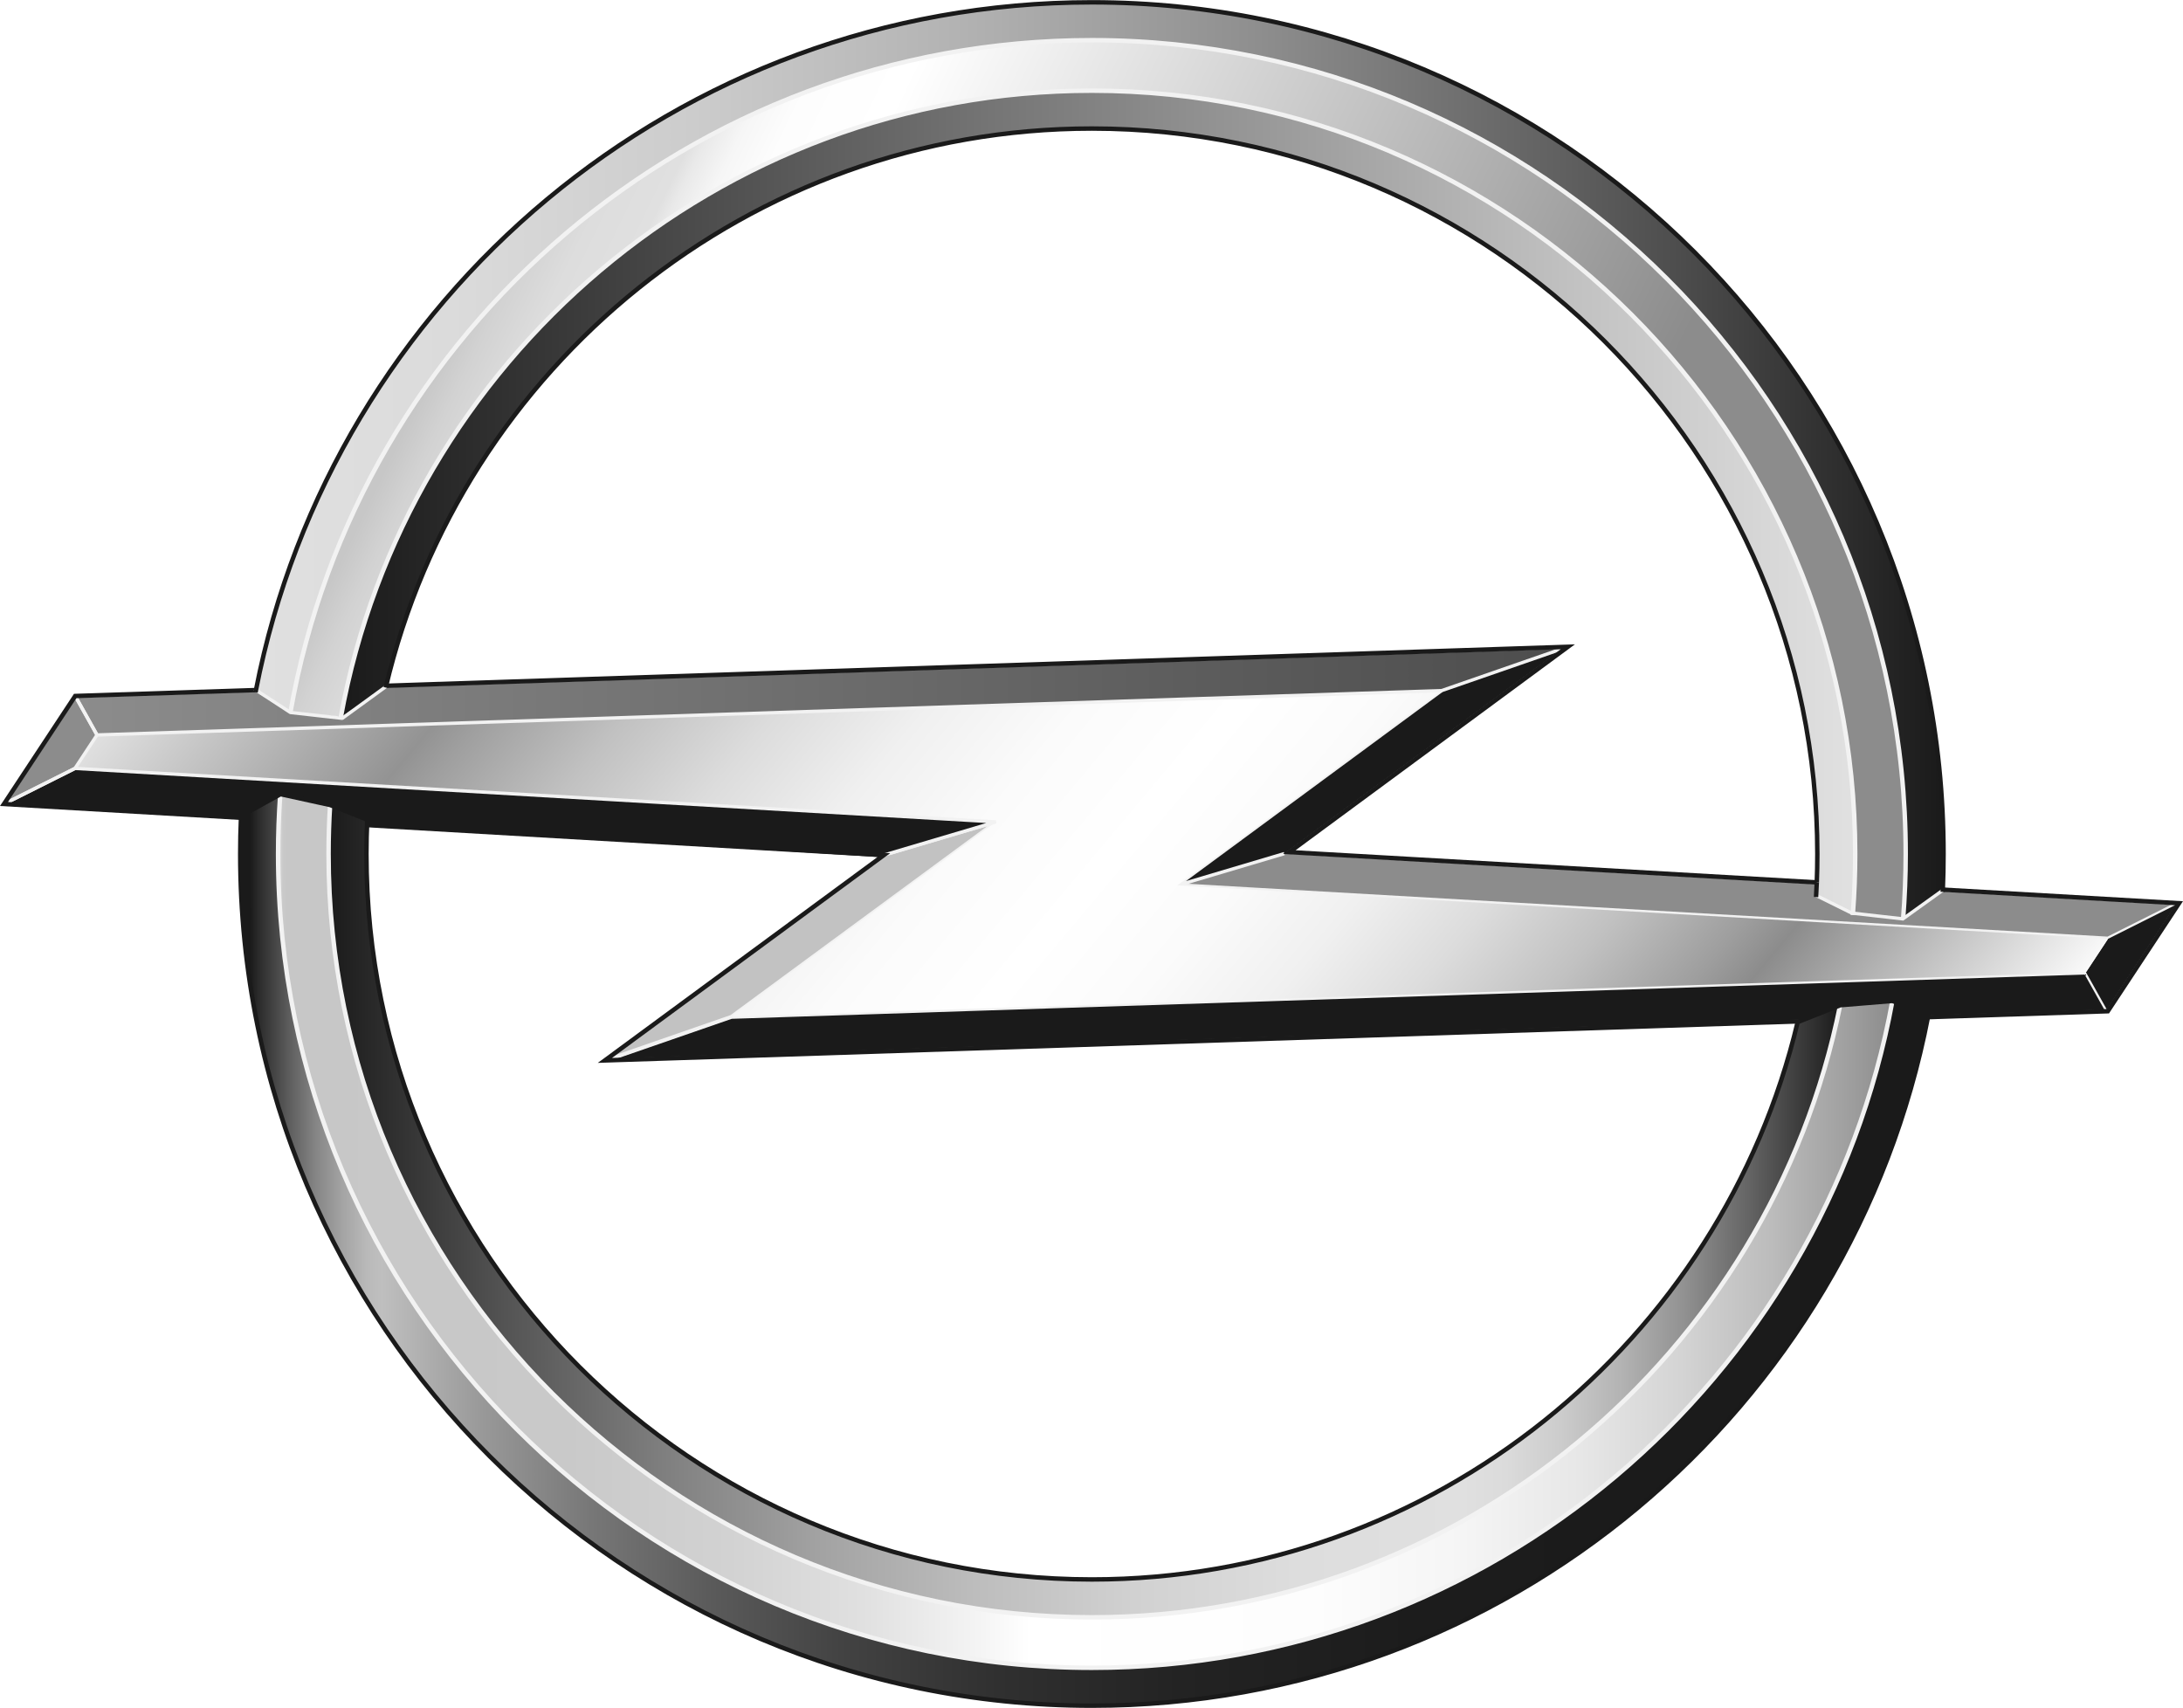
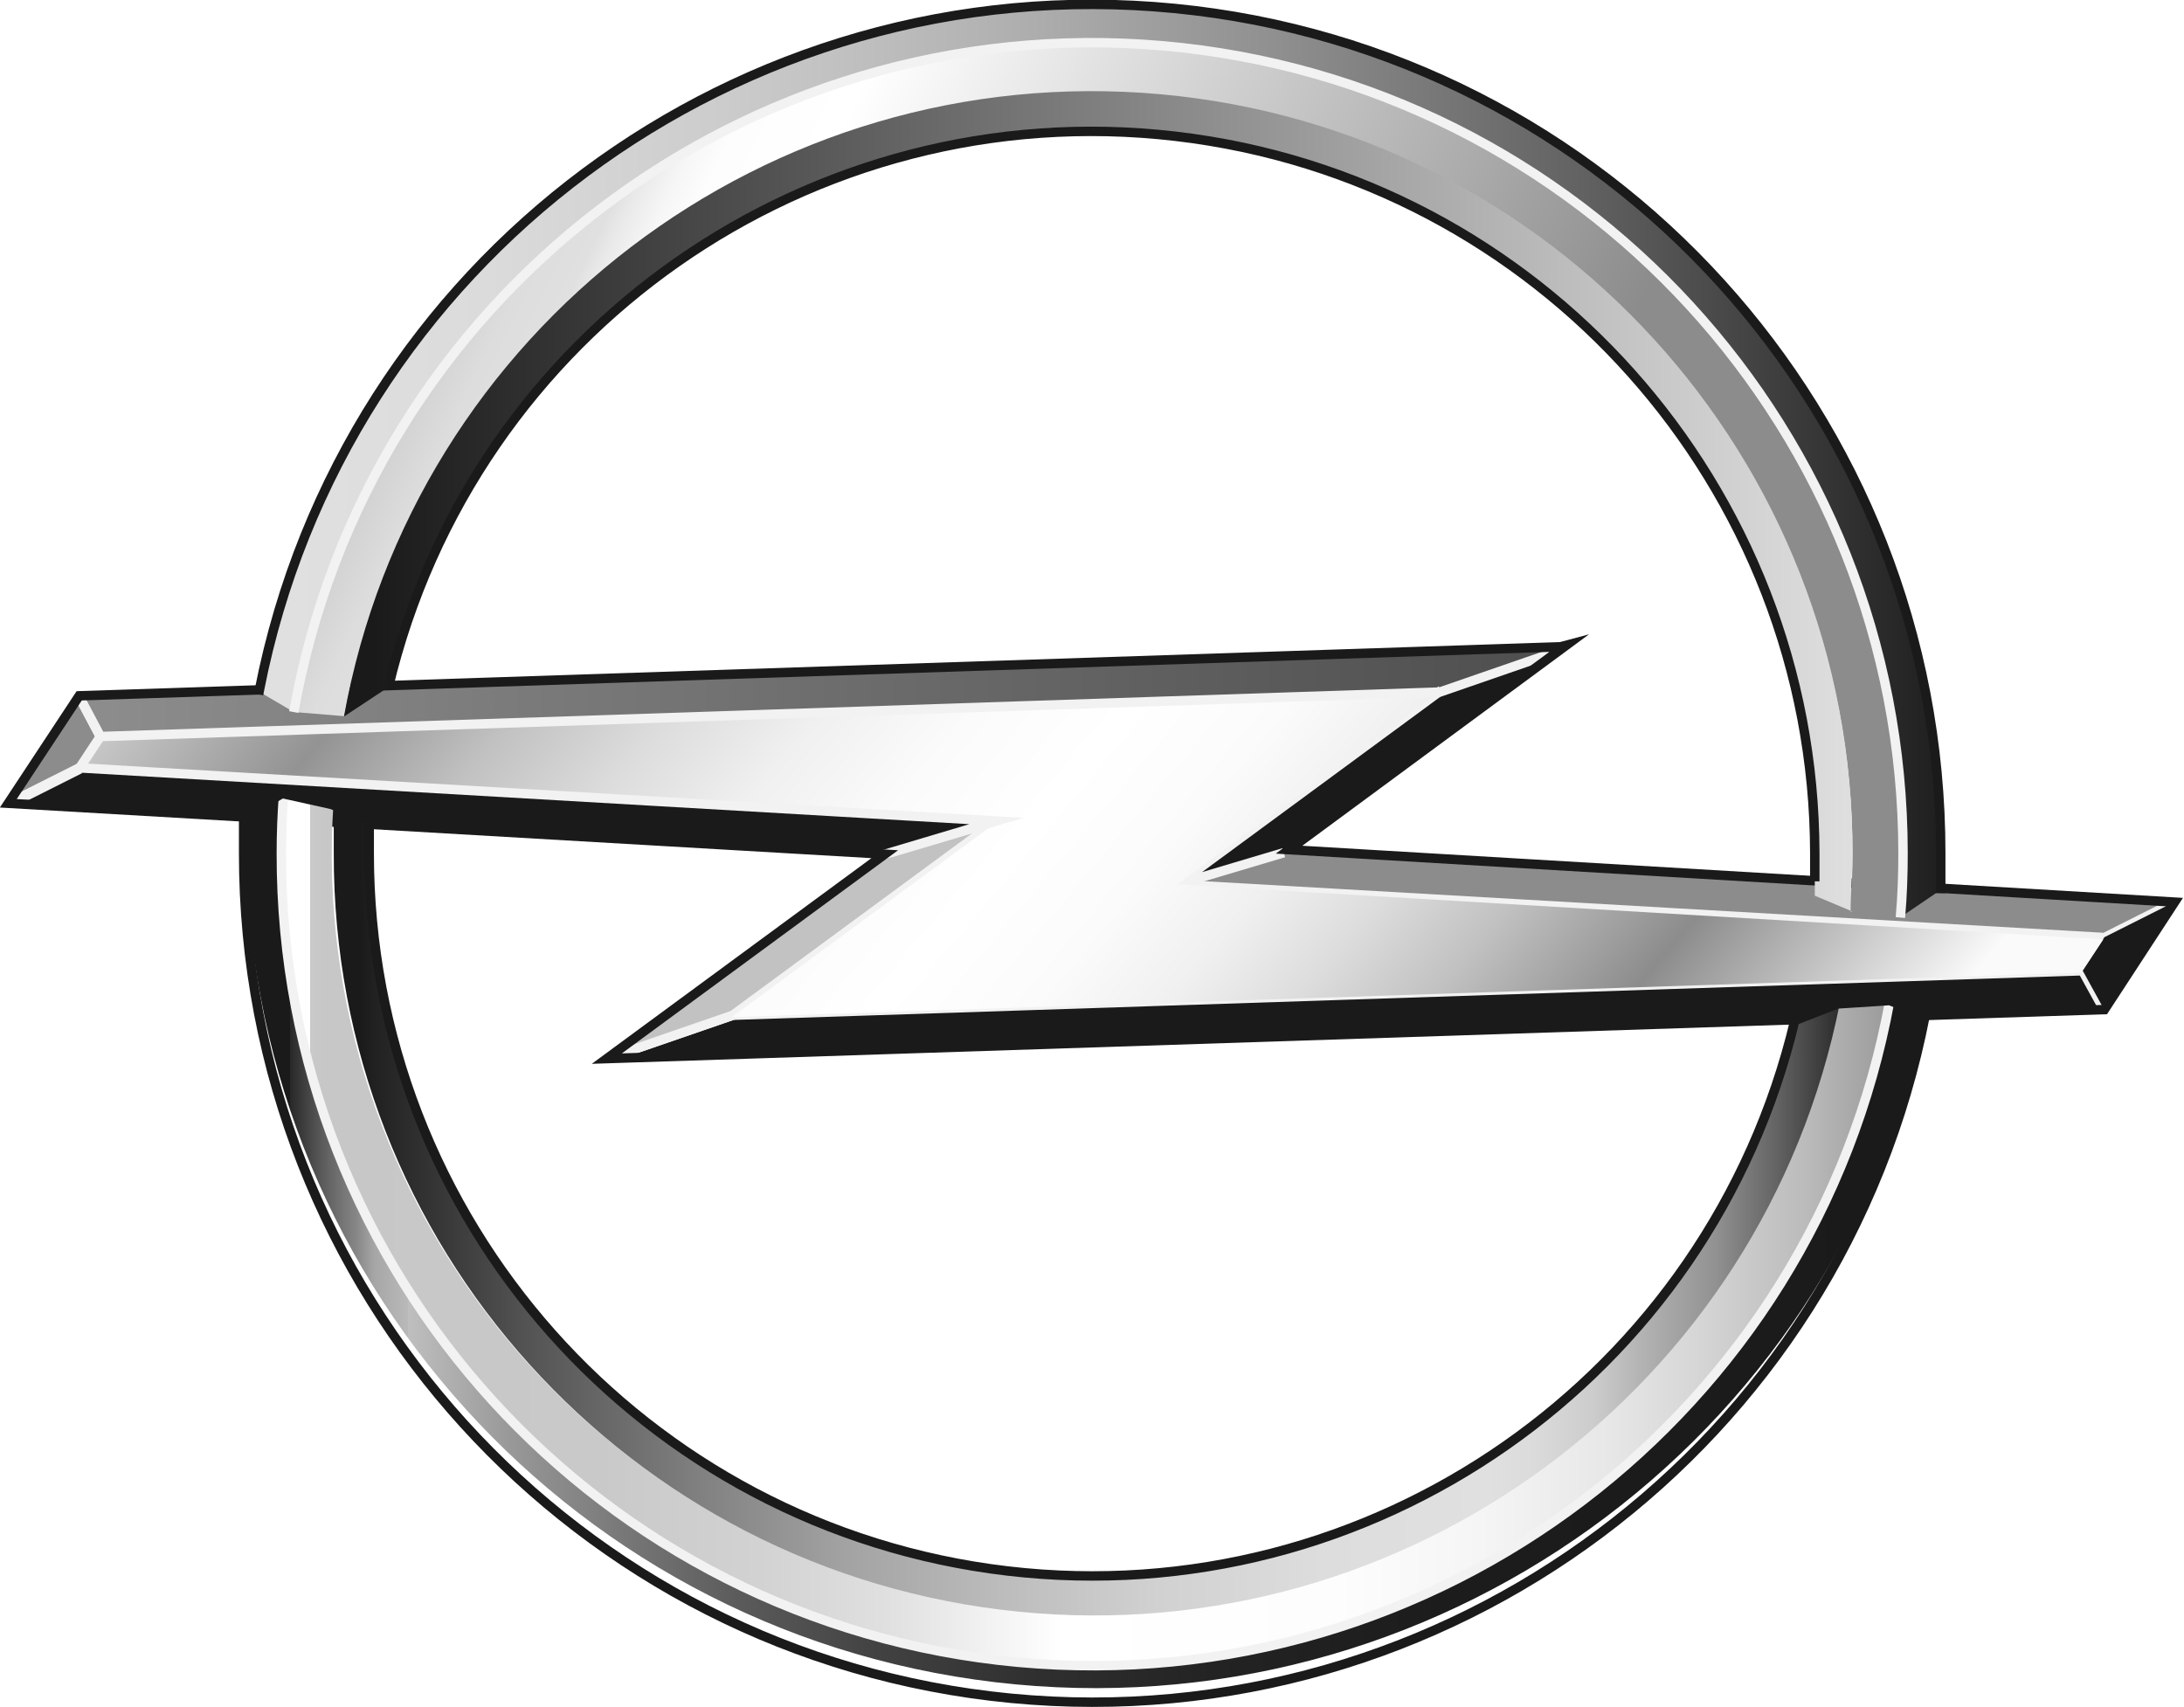
- <svg xmlns="http://www.w3.org/2000/svg" width="2500" height="1956" viewBox="0 0 284.503 222.571">
-   <path fill="#1a1a1a" d="M187.874 89.995l15.721-5.456-36.219 26.696-13.938 4.142z" />
-   <path fill="#8c8c8c" d="M283.567 117.909l-8.838 4.436-121.291-6.968 13.938-4.142z" />
-   <path fill="#1a1a1a" d="M274.573 131.547l-195 6.384 15.735-5.453 176.55-5.78z" />
-   <path fill="#8c8c8c" d="M79.573 137.931l15.735-5.453 34.48-25.377-13.943 4.134z" />
-   <path fill="#1a1a1a" d="M129.788 107.101l-13.943 4.134-114.91-6.674 8.834-4.431z" />
-   <path fill="#8c8c8c" d="M9.93 90.922l2.714 4.849-2.875 4.359-8.834 4.431z" />
-   <linearGradient id="a" gradientUnits="userSpaceOnUse" x1="9.93" y1="90.155" x2="203.595" y2="90.155">
-     <stop offset="0" stop-color="#8c8c8c" />
-     <stop offset="1" stop-color="#4d4d4d" />
-   </linearGradient>
-   <path fill="url(#a)" d="M9.93 90.922l2.714 4.849 175.23-5.776 15.721-5.456" />
-   <path fill="#1a1a1a" stroke="#f2f2f2" stroke-width=".435" d="M167.376 111.235l-13.938 4.142 34.436-25.382" />
-   <path fill="#8c8c8c" stroke="#f2f2f2" stroke-width=".58" d="M283.567 117.909l-8.838 4.436-121.291-6.968" />
-   <path fill="#1a1a1a" stroke="#f2f2f2" stroke-width=".58" d="M79.573 137.931l15.735-5.453 176.55-5.78 2.715 4.849" />
-   <path fill="#1a1a1a" d="M274.573 131.547l-2.715-4.849 2.871-4.353 8.838-4.436" />
-   <path fill="#c2c2c2" stroke="#f2f2f2" stroke-width=".435" d="M79.573 137.931l15.735-5.453 34.48-25.377-13.943 4.134" />
-   <linearGradient id="b" gradientUnits="userSpaceOnUse" x1="58.578" y1="41.029" x2="225.92" y2="181.445">
-     <stop offset="0" stop-color="#e0e0e0" />
-     <stop offset=".15" stop-color="#939393" />
-     <stop offset=".17" stop-color="#9f9f9f" />
-     <stop offset=".235" stop-color="#c1c1c1" />
-     <stop offset=".302" stop-color="#dcdcdc" />
-     <stop offset=".37" stop-color="#f0f0f0" />
-     <stop offset=".439" stop-color="#fbfbfb" />
-     <stop offset=".511" stop-color="#fff" />
-     <stop offset=".576" stop-color="#fbfbfb" />
-     <stop offset=".639" stop-color="#f0f0f0" />
-     <stop offset=".701" stop-color="#dcdcdc" />
-     <stop offset=".763" stop-color="#c1c1c1" />
-     <stop offset=".824" stop-color="#9e9e9e" />
-     <stop offset=".85" stop-color="#8c8c8c" />
-     <stop offset="1" stop-color="#fafafa" />
-   </linearGradient>
-   <path d="M12.644 95.771l-2.875 4.359 120.019 6.971-34.479 25.377 176.55-5.78 2.871-4.354-121.292-6.967 34.437-25.383-175.231 5.777z" fill="url(#b)" />
-   <path fill="#1a1a1a" stroke="#f2f2f2" stroke-width=".435" d="M.935 104.561l8.834-4.431 120.019 6.971-15.418 4.569" />
-   <path fill="none" stroke="#f2f2f2" stroke-width=".435" d="M9.93 90.922l2.714 4.849-2.875 4.359-8.834 4.431" />
-   <path fill="none" stroke="#f2f2f2" stroke-width=".435" d="M9.93 90.922l2.714 4.849 175.23-5.776 15.721-5.456" />
-   <path d="M203.588 84.306L9.802 90.694.519 104.769l114.67 6.66-36.357 26.759 195.868-6.412 9.283-14.076-115.951-6.66 36.303-26.758-.747.024z" fill="none" stroke="#1a1a1a" stroke-width=".58" />
-   <linearGradient id="c" gradientUnits="userSpaceOnUse" x1="31.299" y1="162.886" x2="251.314" y2="162.886">
-     <stop offset=".006" stop-color="#1a1a1a" />
-     <stop offset=".01" stop-color="#282828" />
-     <stop offset=".029" stop-color="#5d5d5d" />
-     <stop offset=".046" stop-color="#888" />
-     <stop offset=".062" stop-color="#a6a6a6" />
-     <stop offset=".075" stop-color="#b9b9b9" />
-     <stop offset=".084" stop-color="#bfbfbf" />
-     <stop offset=".143" stop-color="#999" />
-     <stop offset=".208" stop-color="#777" />
-     <stop offset=".28" stop-color="#5a5a5a" />
-     <stop offset=".359" stop-color="#424242" />
-     <stop offset=".449" stop-color="#303030" />
-     <stop offset=".556" stop-color="#232323" />
-     <stop offset=".696" stop-color="#1c1c1c" />
-     <stop offset="1" stop-color="#1a1a1a" />
-   </linearGradient>
-   <path d="M246.61 130.427c-2.796 15.38-9.045 30.367-18.928 43.777-34.693 47.079-101.221 57.155-148.3 22.462-30.389-22.395-45.36-58.053-42.826-93.182l-5.151 2.845c-1.562 35.706 14.116 71.514 45.049 94.309 49.35 36.366 118.836 25.842 155.201-23.507 10.141-13.761 16.635-29.087 19.658-44.823l-4.703-1.881z" fill="url(#c)" />
-   <linearGradient id="d" gradientUnits="userSpaceOnUse" x1="33.31" y1="60.012" x2="253.305" y2="60.012">
-     <stop offset="0" stop-color="#e0e0e0" />
-     <stop offset=".116" stop-color="#dbdbdb" />
-     <stop offset=".26" stop-color="#ccc" />
-     <stop offset=".42" stop-color="#b2b2b2" />
-     <stop offset=".59" stop-color="#8f8f8f" />
-     <stop offset=".767" stop-color="#626262" />
-     <stop offset=".843" stop-color="#4d4d4d" />
-     <stop offset="1" stop-color="#1a1a1a" />
-   </linearGradient>
-   <path d="M253.202 116.165c1.537-35.68-14.143-71.454-45.055-94.233C158.8-14.435 89.314-3.911 52.948 45.438 42.831 59.167 36.343 74.453 33.311 90.151l4.555 2.703c2.732-15.629 9.021-30.872 19.056-44.488C91.614 1.287 158.142-8.79 205.22 25.904c30.578 22.534 45.547 58.497 42.777 93.837l5.205-3.576z" fill="url(#d)" />
-   <linearGradient id="e" gradientUnits="userSpaceOnUse" x1="36.25" y1="160.464" x2="246.585" y2="160.464">
-     <stop offset="0" stop-color="#fff" />
-     <stop offset="0" stop-color="#ececec" />
-     <stop offset=".001" stop-color="#dbdbdb" />
-     <stop offset=".002" stop-color="#d0d0d0" />
-     <stop offset=".003" stop-color="#c9c9c9" />
-     <stop offset=".006" stop-color="#c7c7c7" />
-     <stop offset=".179" stop-color="#c9c9c9" />
-     <stop offset=".28" stop-color="#d2d2d2" />
-     <stop offset=".362" stop-color="#e0e0e0" />
-     <stop offset=".434" stop-color="#f4f4f4" />
-     <stop offset=".466" stop-color="#fff" />
-     <stop offset=".642" stop-color="#fdfdfd" />
-     <stop offset=".734" stop-color="#f5f5f5" />
-     <stop offset=".807" stop-color="#e7e7e7" />
-     <stop offset=".869" stop-color="#d4d4d4" />
-     <stop offset=".925" stop-color="#bcbcbc" />
-     <stop offset=".976" stop-color="#9d9d9d" />
-     <stop offset="1" stop-color="#8c8c8c" />
-   </linearGradient>
-   <path d="M239.77 130.999c-5.978 29.383-25.089 55.76-54.095 69.812-49.363 23.917-108.982 3.213-132.899-46.151-7.766-16.028-10.827-33.138-9.73-49.755l-6.503-1.314c-1.34 17.996 1.893 36.562 10.312 53.938 25.499 52.63 89.061 74.704 141.69 49.204 31.547-15.283 52.115-44.242 58.041-76.326l-6.816.592z" fill="url(#e)" />
-   <linearGradient id="f" gradientUnits="userSpaceOnUse" x1="63.698" y1="30.375" x2="248.03" y2="119.682">
-     <stop offset=".006" stop-color="#c7c7c7" />
-     <stop offset=".025" stop-color="#d2d2d2" />
-     <stop offset=".055" stop-color="#ddd" />
-     <stop offset=".09" stop-color="#e0e0e0" />
-     <stop offset=".098" stop-color="#e9e9e9" />
-     <stop offset=".117" stop-color="#f6f6f6" />
-     <stop offset=".142" stop-color="#fdfdfd" />
-     <stop offset=".197" stop-color="#fff" />
-     <stop offset=".714" stop-color="#8c8c8c" />
-     <stop offset="1" stop-color="#8c8c8c" />
-   </linearGradient>
-   <path d="M248.003 119.738c1.488-18.231-1.717-37.077-10.254-54.696-25.498-52.63-89.061-74.703-141.691-49.204C64.287 31.23 43.652 60.494 37.895 92.851l6.588.532c5.55-30.105 24.845-57.282 54.444-71.623 49.366-23.917 108.984-3.213 132.9 46.151 7.965 16.438 10.98 34.014 9.639 51.03l6.537.797z" fill="url(#f)" />
-   <linearGradient id="g" gradientUnits="userSpaceOnUse" x1="241.781" y1="65.379" x2="44.429" y2="65.379">
-     <stop offset="0" stop-color="#e0e0e0" />
-     <stop offset=".001" stop-color="#e0e0e0" />
-     <stop offset=".006" stop-color="#e0e0e0" />
-     <stop offset=".183" stop-color="#c2c2c2" />
-     <stop offset=".57" stop-color="#757575" />
-     <stop offset="1" stop-color="#1a1a1a" />
-   </linearGradient>
-   <path d="M241.489 118.952c.193-2.53.292-5.087.292-7.667 0-54.853-44.626-99.479-99.48-99.479-48.755 0-89.431 35.256-97.872 81.613l5.839-3.826c9.83-41.711 47.363-72.852 92.033-72.852 52.132 0 94.545 42.413 94.545 94.544a96.5 96.5 0 0 1-.163 5.582l4.806 2.085z" fill="url(#g)" />
-   <linearGradient id="h" gradientUnits="userSpaceOnUse" x1="239.825" y1="157.83" x2="42.822" y2="157.83">
-     <stop offset="0" stop-color="#1a1a1a" />
-     <stop offset=".017" stop-color="#303030" />
-     <stop offset=".061" stop-color="#656565" />
-     <stop offset=".104" stop-color="#929292" />
-     <stop offset=".146" stop-color="#b4b4b4" />
-     <stop offset=".185" stop-color="#ccc" />
-     <stop offset=".221" stop-color="#dbdbdb" />
-     <stop offset=".25" stop-color="#e0e0e0" />
-     <stop offset=".36" stop-color="#ddd" />
-     <stop offset=".467" stop-color="#d1d1d1" />
-     <stop offset=".572" stop-color="#bdbdbd" />
-     <stop offset=".677" stop-color="#a2a2a2" />
-     <stop offset=".781" stop-color="#7e7e7e" />
-     <stop offset=".885" stop-color="#535353" />
-     <stop offset=".987" stop-color="#212121" />
-     <stop offset="1" stop-color="#1a1a1a" />
-   </linearGradient>
-   <path d="M234.313 133.069c-9.863 41.666-47.375 72.761-92.012 72.761-52.131 0-94.544-42.413-94.544-94.544 0-1.509.036-3.009.106-4.501l-4.838-1.888a100.929 100.929 0 0 0-.203 6.389c0 54.854 44.626 99.479 99.479 99.479 48.116 0 88.362-34.336 97.524-79.791l-5.512 2.095z" fill="url(#h)" />
-   <path d="M248.03 119.718c.219-2.782.332-5.595.332-8.433 0-58.481-47.578-106.06-106.061-106.06-52.193 0-95.701 37.896-104.455 87.618M36.519 103.584a106.72 106.72 0 0 0-.277 7.701c0 58.482 47.578 106.06 106.06 106.06 51.946 0 95.29-37.537 104.329-86.911" fill="none" stroke="#f2f2f2" stroke-width=".58" />
-   <path d="M44.428 93.426c8.438-46.36 49.116-81.62 97.874-81.62 54.854 0 99.48 44.626 99.48 99.479 0 2.58-.099 5.136-.292 7.667" fill="none" stroke="#f2f2f2" stroke-width=".58" stroke-linecap="square" stroke-linejoin="bevel" />
-   <path d="M43.023 104.917a101.026 101.026 0 0 0-.201 6.369c0 54.854 44.626 99.479 99.479 99.479 48.108 0 88.349-34.324 97.52-79.77" fill="none" stroke="#f2f2f2" stroke-width=".58" />
-   <path d="M31.405 106.33l5.151-2.845 6.489 1.42 4.816 1.912a95.948 95.948 0 0 0-.104 4.468c0 52.131 42.413 94.544 94.544 94.544 44.592 0 82.073-31.031 91.981-72.633l5.539-2.202 6.809-.561 4.684 1.875" fill="none" stroke="#1a1a1a" stroke-width=".58" />
-   <path d="M251.282 132.45c-9.881 51.178-54.916 89.831-108.981 89.831-61.3 0-110.995-49.694-110.995-110.996 0-1.582.033-3.157.099-4.722" fill="none" stroke="#1a1a1a" stroke-width=".58" stroke-linecap="square" />
-   <path fill="none" stroke="#f2f2f2" stroke-width=".435" d="M236.519 116.604l4.806 2.38 6.672.757 5.293-3.8" />
-   <path d="M236.775 114.964c-.024.646-.056 1.29-.095 1.933" fill="none" stroke="#1a1a1a" stroke-width=".58" />
-   <path fill="none" stroke="#f2f2f2" stroke-width=".435" stroke-linecap="square" stroke-linejoin="bevel" d="M50.229 89.517l-5.616 4.085-6.766-.759-4.486-2.926" />
-   <path d="M50.269 89.593c9.83-41.712 47.363-72.852 92.033-72.852 52.132 0 94.545 42.413 94.545 94.544 0 1.232-.024 2.458-.071 3.679" fill="none" stroke="#1a1a1a" stroke-width=".58" />
-   <path d="M33.361 89.917C43.322 38.84 88.31.29 142.301.29c61.301 0 110.997 49.694 110.997 110.995 0 1.557-.033 3.106-.096 4.646" fill="none" stroke="#1a1a1a" stroke-width=".58" stroke-linecap="square" />
+ <svg xmlns="http://www.w3.org/2000/svg" id="katman_1" data-name="katman 1" viewBox="0 0 57.91 45.25">
+   <defs>
+     <style>.cls-1,.cls-4{fill:#1a1a1a;}.cls-2,.cls-5{fill:#8c8c8c;}.cls-3{fill:url(#Adsız_degrade);}.cls-4,.cls-5,.cls-6,.cls-8{stroke:#f2f2f2;}.cls-16,.cls-4,.cls-5,.cls-6,.cls-8,.cls-9{stroke-miterlimit:35.15;stroke-width:0.25px;}.cls-6{fill:#c2c2c2;}.cls-7{fill:url(#Adsız_degrade_2);}.cls-16,.cls-8,.cls-9{fill:none;}.cls-16,.cls-9{stroke:#1a1a1a;}.cls-10{fill:url(#Adsız_degrade_3);}.cls-11{fill:url(#Adsız_degrade_4);}.cls-12{fill:url(#Adsız_degrade_5);}.cls-13{fill:url(#Adsız_degrade_6);}.cls-14{fill:url(#Adsız_degrade_7);}.cls-15{fill:url(#Adsız_degrade_8);}.cls-16{stroke-linecap:square;}</style>
+     <linearGradient id="Adsız_degrade" x1="257.73" y1="1565.49" x2="262.2" y2="1565.49" gradientTransform="matrix(8.79, 0, 0, -8.79, -2258.3, 13777.16)" gradientUnits="userSpaceOnUse">
+       <stop offset="0" stop-color="#8c8c8c" />
+       <stop offset="1" stop-color="#4d4d4d" />
+     </linearGradient>
+     <linearGradient id="Adsız_degrade_2" x1="258.86" y1="1566.62" x2="262.72" y2="1563.38" gradientTransform="matrix(8.79, 0, 0, -8.79, -2258.3, 13777.16)" gradientUnits="userSpaceOnUse">
+       <stop offset="0" stop-color="#e0e0e0" />
+       <stop offset="0.15" stop-color="#939393" />
+       <stop offset="0.17" stop-color="#9f9f9f" />
+       <stop offset="0.23" stop-color="#c1c1c1" />
+       <stop offset="0.3" stop-color="#dcdcdc" />
+       <stop offset="0.37" stop-color="#f0f0f0" />
+       <stop offset="0.44" stop-color="#fbfbfb" />
+       <stop offset="0.51" stop-color="#fff" />
+       <stop offset="0.58" stop-color="#fbfbfb" />
+       <stop offset="0.64" stop-color="#f0f0f0" />
+       <stop offset="0.7" stop-color="#dcdcdc" />
+       <stop offset="0.76" stop-color="#c1c1c1" />
+       <stop offset="0.82" stop-color="#9e9e9e" />
+       <stop offset="0.85" stop-color="#8c8c8c" />
+       <stop offset="1" stop-color="#fafafa" />
+     </linearGradient>
+     <linearGradient id="Adsız_degrade_3" x1="258.23" y1="1563.81" x2="263.3" y2="1563.81" gradientTransform="matrix(8.79, 0, 0, -8.79, -2258.3, 13777.16)" gradientUnits="userSpaceOnUse">
+       <stop offset="0.01" stop-color="#1a1a1a" />
+       <stop offset="0.01" stop-color="#282828" />
+       <stop offset="0.03" stop-color="#5d5d5d" />
+       <stop offset="0.05" stop-color="#888" />
+       <stop offset="0.06" stop-color="#a6a6a6" />
+       <stop offset="0.08" stop-color="#b9b9b9" />
+       <stop offset="0.08" stop-color="#bfbfbf" />
+       <stop offset="0.14" stop-color="#999" />
+       <stop offset="0.21" stop-color="#777" />
+       <stop offset="0.28" stop-color="#5a5a5a" />
+       <stop offset="0.36" stop-color="#424242" />
+       <stop offset="0.45" stop-color="#303030" />
+       <stop offset="0.56" stop-color="#232323" />
+       <stop offset="0.7" stop-color="#1c1c1c" />
+       <stop offset="1" stop-color="#1a1a1a" />
+     </linearGradient>
+     <linearGradient id="Adsız_degrade_4" x1="258.27" y1="1566.18" x2="263.35" y2="1566.18" gradientTransform="matrix(8.79, 0, 0, -8.79, -2258.3, 13777.16)" gradientUnits="userSpaceOnUse">
+       <stop offset="0" stop-color="#e0e0e0" />
+       <stop offset="0.12" stop-color="#dbdbdb" />
+       <stop offset="0.26" stop-color="#ccc" />
+       <stop offset="0.42" stop-color="#b2b2b2" />
+       <stop offset="0.59" stop-color="#8f8f8f" />
+       <stop offset="0.77" stop-color="#626262" />
+       <stop offset="0.84" stop-color="#4d4d4d" />
+       <stop offset="1" stop-color="#1a1a1a" />
+     </linearGradient>
+     <linearGradient id="Adsız_degrade_5" x1="258.34" y1="1563.87" x2="263.19" y2="1563.87" gradientTransform="matrix(8.79, 0, 0, -8.79, -2258.3, 13777.16)" gradientUnits="userSpaceOnUse">
+       <stop offset="0" stop-color="#fff" />
+       <stop offset="0" stop-color="#ececec" />
+       <stop offset="0" stop-color="#dbdbdb" />
+       <stop offset="0" stop-color="#d0d0d0" />
+       <stop offset="0" stop-color="#c9c9c9" />
+       <stop offset="0.01" stop-color="#c7c7c7" />
+       <stop offset="0.18" stop-color="#c9c9c9" />
+       <stop offset="0.28" stop-color="#d2d2d2" />
+       <stop offset="0.36" stop-color="#e0e0e0" />
+       <stop offset="0.43" stop-color="#f4f4f4" />
+       <stop offset="0.47" stop-color="#fff" />
+       <stop offset="0.64" stop-color="#fdfdfd" />
+       <stop offset="0.73" stop-color="#f5f5f5" />
+       <stop offset="0.81" stop-color="#e7e7e7" />
+       <stop offset="0.87" stop-color="#d4d4d4" />
+       <stop offset="0.93" stop-color="#bcbcbc" />
+       <stop offset="0.98" stop-color="#9d9d9d" />
+       <stop offset="1" stop-color="#8c8c8c" />
+     </linearGradient>
+     <linearGradient id="Adsız_degrade_6" x1="258.97" y1="1566.87" x2="263.23" y2="1564.81" gradientTransform="matrix(8.79, 0, 0, -8.79, -2258.3, 13777.16)" gradientUnits="userSpaceOnUse">
+       <stop offset="0.01" stop-color="#c7c7c7" />
+       <stop offset="0.03" stop-color="#d2d2d2" />
+       <stop offset="0.06" stop-color="#ddd" />
+       <stop offset="0.09" stop-color="#e0e0e0" />
+       <stop offset="0.1" stop-color="#e9e9e9" />
+       <stop offset="0.12" stop-color="#f6f6f6" />
+       <stop offset="0.14" stop-color="#fdfdfd" />
+       <stop offset="0.2" stop-color="#fff" />
+       <stop offset="0.71" stop-color="#8c8c8c" />
+       <stop offset="1" stop-color="#8c8c8c" />
+     </linearGradient>
+     <linearGradient id="Adsız_degrade_7" x1="263.08" y1="1566.06" x2="258.53" y2="1566.06" gradientTransform="matrix(8.79, 0, 0, -8.79, -2258.3, 13777.16)" gradientUnits="userSpaceOnUse">
+       <stop offset="0" stop-color="#e0e0e0" />
+       <stop offset="0" stop-color="#e0e0e0" />
+       <stop offset="0.01" stop-color="#e0e0e0" />
+       <stop offset="0.18" stop-color="#c2c2c2" />
+       <stop offset="0.57" stop-color="#757575" />
+       <stop offset="1" stop-color="#1a1a1a" />
+     </linearGradient>
+     <linearGradient id="Adsız_degrade_8" x1="263.04" y1="1563.93" x2="258.49" y2="1563.93" gradientTransform="matrix(8.79, 0, 0, -8.79, -2258.3, 13777.16)" gradientUnits="userSpaceOnUse">
+       <stop offset="0" stop-color="#1a1a1a" />
+       <stop offset="0.02" stop-color="#303030" />
+       <stop offset="0.06" stop-color="#656565" />
+       <stop offset="0.1" stop-color="#929292" />
+       <stop offset="0.15" stop-color="#b4b4b4" />
+       <stop offset="0.18" stop-color="#ccc" />
+       <stop offset="0.22" stop-color="#dbdbdb" />
+       <stop offset="0.25" stop-color="#e0e0e0" />
+       <stop offset="0.36" stop-color="#ddd" />
+       <stop offset="0.47" stop-color="#d1d1d1" />
+       <stop offset="0.57" stop-color="#bdbdbd" />
+       <stop offset="0.68" stop-color="#a2a2a2" />
+       <stop offset="0.78" stop-color="#7e7e7e" />
+       <stop offset="0.89" stop-color="#535353" />
+       <stop offset="0.99" stop-color="#212121" />
+       <stop offset="1" stop-color="#1a1a1a" />
+     </linearGradient>
+   </defs>
+   <path class="cls-1" d="M42.54,20.77l3.18-1.1-7.34,5.41-2.82.84Z" transform="translate(-4.34 -2.47)" />
+   <path class="cls-2" d="M61.93,26.43l-1.79.9L35.56,25.92l2.82-.84Z" transform="translate(-4.34 -2.47)" />
+   <path class="cls-1" d="M60.11,29.2,20.58,30.49l3.19-1.1,35.79-1.18Z" transform="translate(-4.34 -2.47)" />
+   <path class="cls-2" d="M20.58,30.49l3.19-1.1,7-5.15-2.82.84Z" transform="translate(-4.34 -2.47)" />
+   <path class="cls-1" d="M30.76,24.24l-2.82.84L4.65,23.73l1.79-.9Z" transform="translate(-4.34 -2.47)" />
+   <path class="cls-2" d="M6.47,21,7,22l-.58.88-1.79.9Z" transform="translate(-4.34 -2.47)" />
+   <path class="cls-3" d="M6.47,21,7,22l35.52-1.18,3.18-1.1" transform="translate(-4.34 -2.47)" />
+   <path class="cls-4" d="M38.38,25.08l-2.82.84,7-5.15" transform="translate(-4.34 -2.47)" />
+   <path class="cls-5" d="M61.93,26.43l-1.79.9L35.56,25.92" transform="translate(-4.34 -2.47)" />
+   <path class="cls-4" d="M20.58,30.49l3.19-1.1,35.79-1.18.55,1" transform="translate(-4.34 -2.47)" />
+   <path class="cls-1" d="M60.11,29.2l-.55-1,.58-.88,1.79-.9" transform="translate(-4.34 -2.47)" />
+   <path class="cls-6" d="M20.58,30.49l3.19-1.1,7-5.15-2.82.84" transform="translate(-4.34 -2.47)" />
+   <path class="cls-7" d="M7,22l-.58.88,24.32,1.41-7,5.15,35.79-1.18.58-.88L35.56,25.92l7-5.15L7,22Z" transform="translate(-4.34 -2.47)" />
+   <path class="cls-4" d="M4.65,23.73l1.79-.9,24.32,1.41-3.12.93" transform="translate(-4.34 -2.47)" />
+   <path class="cls-8" d="M6.47,21,7,22l-.58.88-1.79.9" transform="translate(-4.34 -2.47)" />
+   <path class="cls-8" d="M6.47,21,7,22l35.52-1.18,3.18-1.1" transform="translate(-4.34 -2.47)" />
+   <path class="cls-9" d="M45.72,19.62,6.44,20.92,4.56,23.77,27.8,25.12l-7.37,5.42,39.71-1.3L62,26.39,38.52,25l7.35-5.42Z" transform="translate(-4.34 -2.47)" />
+   <path class="cls-10" d="M54.44,29a21.23,21.23,0,0,1-3.83,8.87A21.49,21.49,0,0,1,11.87,23.51l-1,.58A22.51,22.51,0,0,0,55.4,29.35l-1-.38Z" transform="translate(-4.34 -2.47)" />
+   <path class="cls-11" d="M55.78,26.08a22.5,22.5,0,0,0-44.57-5.27l.92.54A21.49,21.49,0,0,1,54.72,26.8l1.06-.72Z" transform="translate(-4.34 -2.47)" />
+   <path class="cls-12" d="M53.06,29.09A20.16,20.16,0,0,1,13.18,23.8l-1.32-.27A21.49,21.49,0,0,0,54.44,29l-1.38.12Z" transform="translate(-4.34 -2.47)" />
+   <path class="cls-13" d="M54.73,26.8a21.49,21.49,0,0,0-42.59-5.45l1.33.11A20.16,20.16,0,0,1,53.4,26.64l1.33.16Z" transform="translate(-4.34 -2.47)" />
+   <path class="cls-14" d="M53.41,26.64c0-.51.05-1,.05-1.55a20.16,20.16,0,0,0-40-3.62l1.18-.78a19.17,19.17,0,0,1,37.82,4.4c0,.38,0,.76,0,1.13l1,.42Z" transform="translate(-4.34 -2.47)" />
+   <path class="cls-15" d="M52,29.51a19.16,19.16,0,0,1-37.81-4.42c0-.31,0-.61,0-.91l-1-.38c0,.43,0,.86,0,1.29a20.16,20.16,0,0,0,39.93,4Z" transform="translate(-4.34 -2.47)" />
+   <path class="cls-8" d="M54.73,26.8c.05-.56.07-1.13.07-1.71a21.5,21.5,0,0,0-42.67-3.74m-.27,2.18q-.06.78-.06,1.56A21.5,21.5,0,0,0,54.45,29" transform="translate(-4.34 -2.47)" />
+   <path class="cls-9" d="M10.82,24.09l1-.58,1.31.29,1,.38c0,.31,0,.61,0,.91a19.16,19.16,0,0,0,37.8,4.44l1.13-.44L54.45,29l.95.38" transform="translate(-4.34 -2.47)" />
+   <path class="cls-16" d="M55.39,29.38A22.5,22.5,0,0,1,10.8,25.09c0-.32,0-.64,0-1" transform="translate(-4.34 -2.47)" />
+   <path class="cls-9" d="M14.64,20.69a19.17,19.17,0,0,1,37.82,4.4c0,.25,0,.5,0,.75" transform="translate(-4.34 -2.47)" />
+   <path class="cls-16" d="M11.22,20.76A22.5,22.5,0,0,1,55.8,25.09c0,.32,0,.63,0,.94" transform="translate(-4.34 -2.47)" />
</svg>
